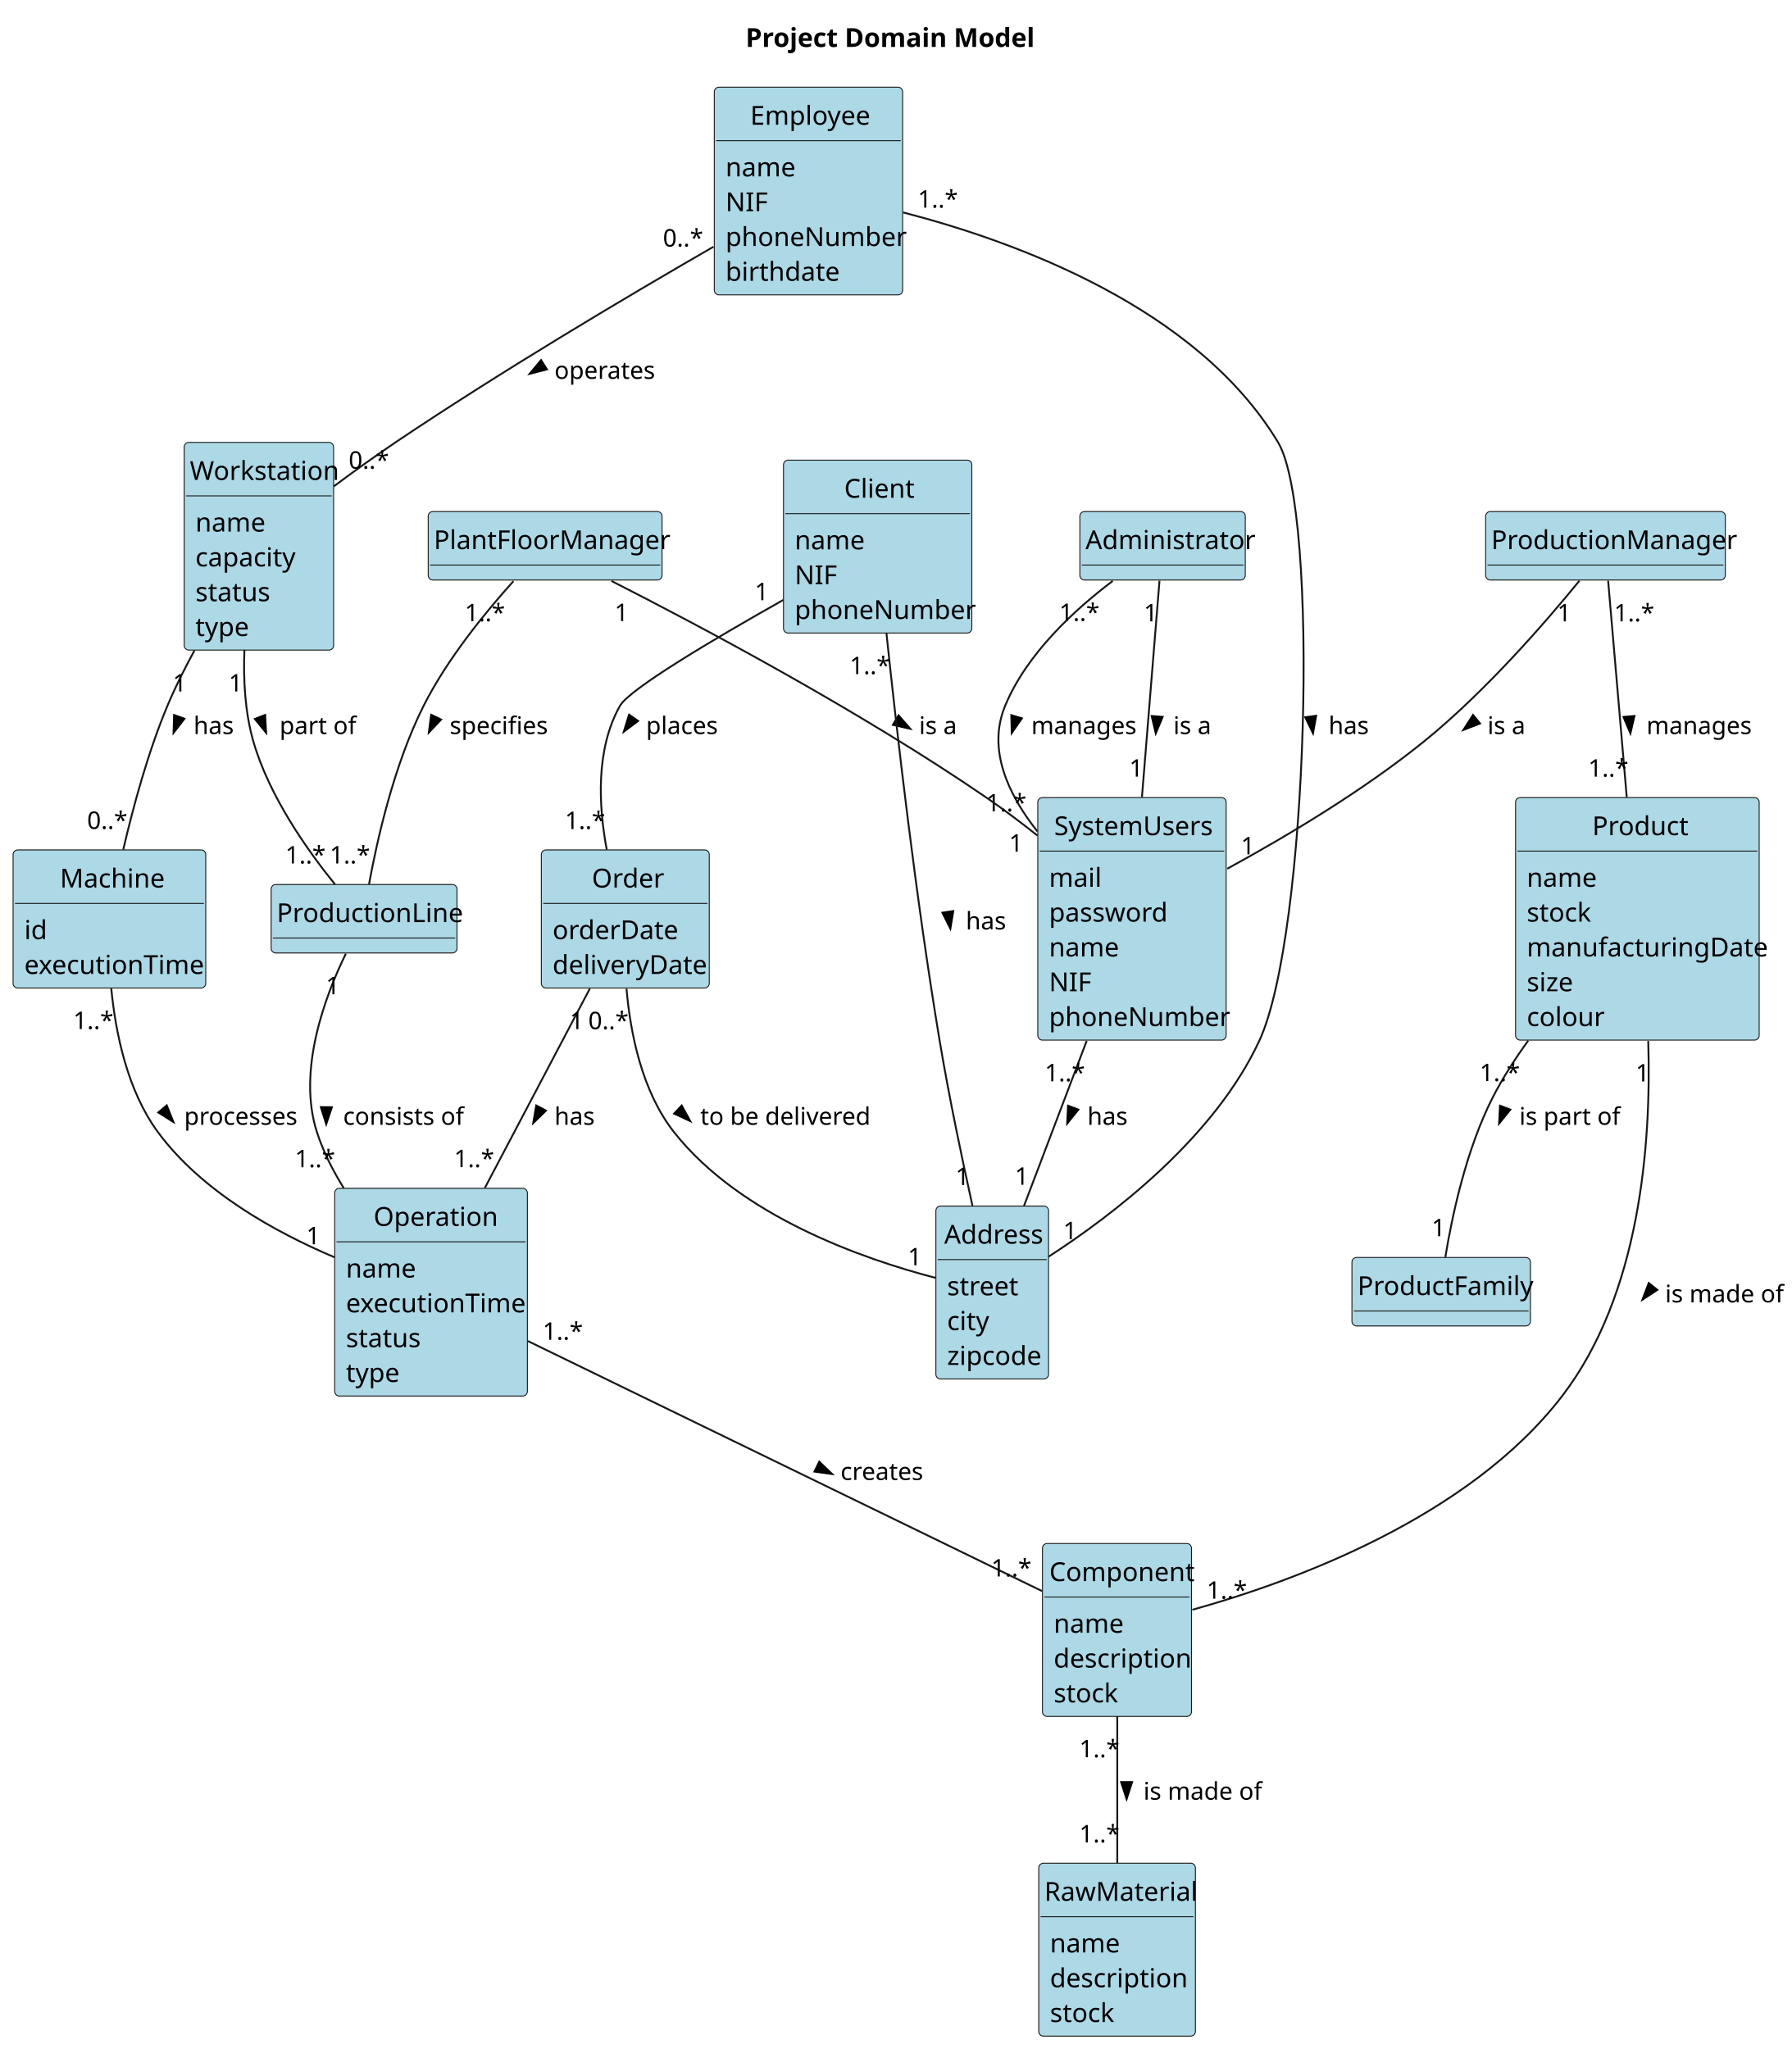
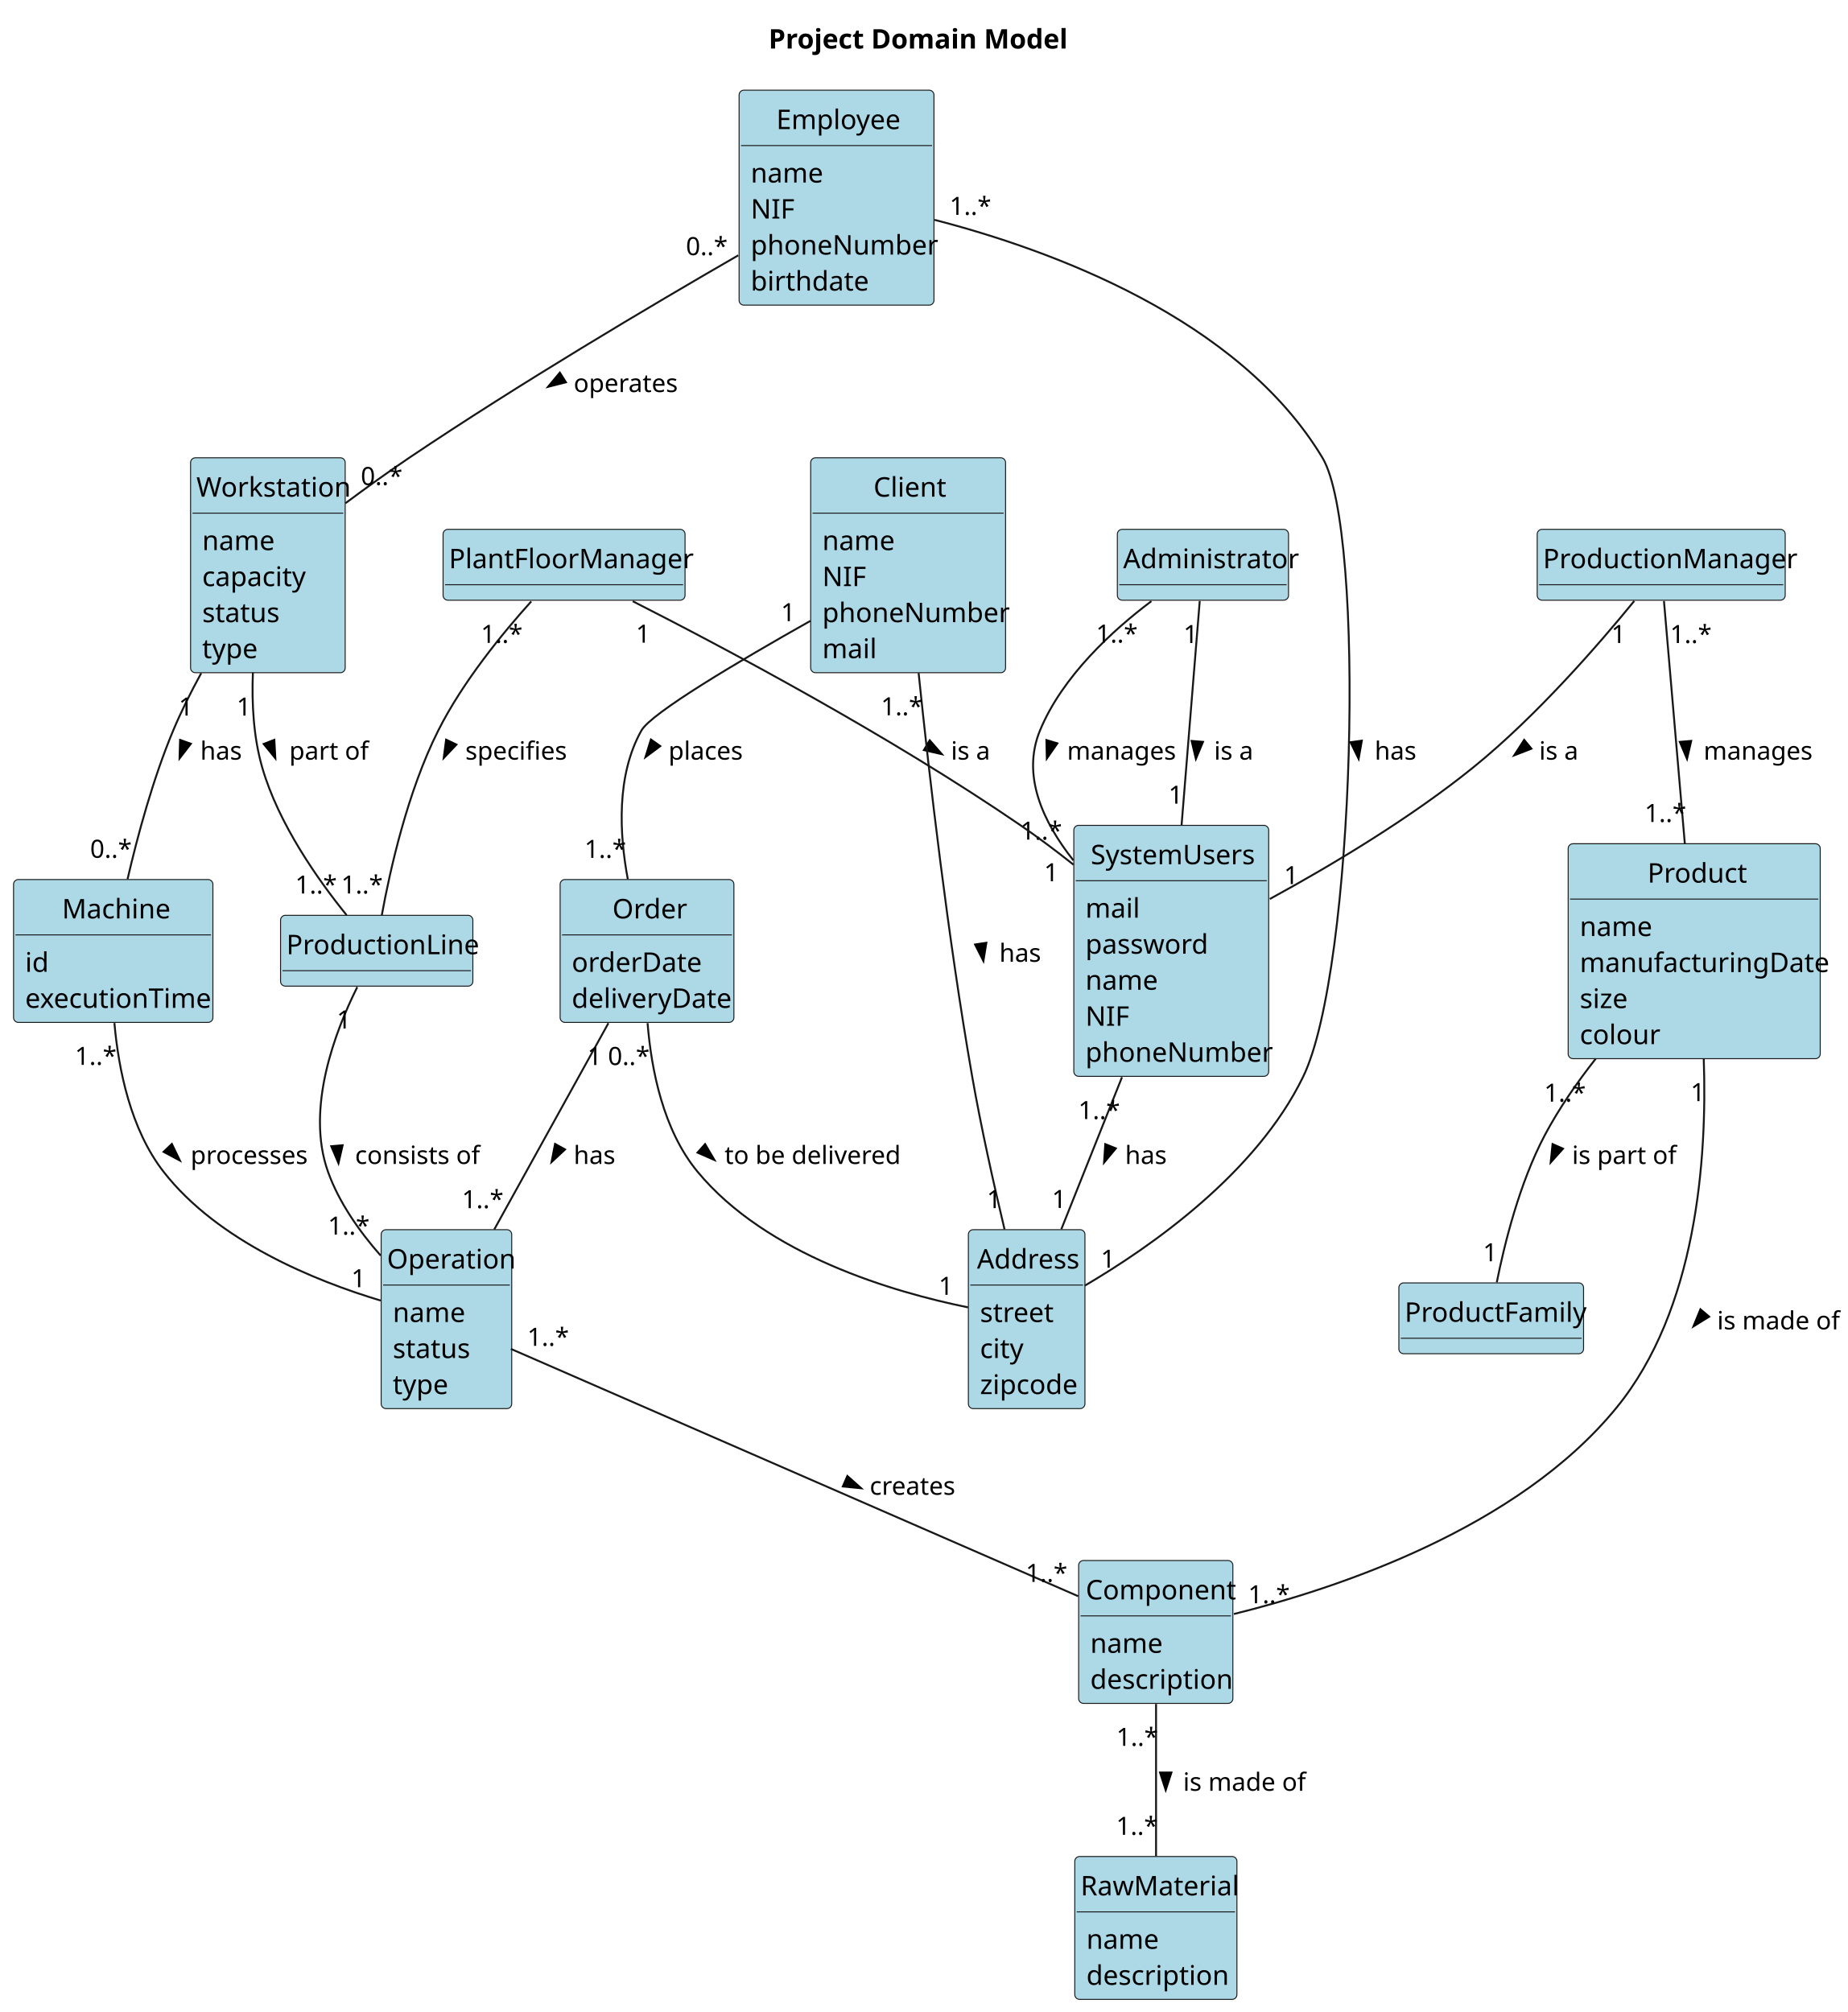
- <svg xmlns="http://www.w3.org/2000/svg" contentStyleType="text/css" height="1096px" preserveAspectRatio="none" style="width:958px;height:1096px;background:#FFFFFF;" version="1.1" viewBox="0 0 958 1096" width="958px" zoomAndPan="magnify">
+ <svg xmlns="http://www.w3.org/2000/svg" contentStyleType="text/css" height="1040px" preserveAspectRatio="none" style="width:955px;height:1040px;background:#FFFFFF;" version="1.1" viewBox="0 0 955 1040" width="955px" zoomAndPan="magnify">
  <defs />
  <g>
-     <text fill="#000000" font-family="sans-serif" font-size="14" font-weight="bold" lengthAdjust="spacing" textLength="147.02" x="398.726" y="25.107">Project Domain Model</text>
+     <text fill="#000000" font-family="sans-serif" font-size="14" font-weight="bold" lengthAdjust="spacing" textLength="147.02" x="397.226" y="25.107">Project Domain Model</text>
    <g id="elem_ProductionLine">
      <rect codeLine="11" fill="#ADD8E6" height="36.621" id="ProductionLine" rx="2.5" ry="2.5" style="stroke:#181818;stroke-width:0.5;" width="99.399" x="145" y="473.121" />
      <text fill="#000000" font-family="sans-serif" font-size="14" lengthAdjust="spacing" textLength="93.399" x="148" y="493.228">ProductionLine</text>
      <line style="stroke:#181818;stroke-width:0.5;" x1="146" x2="243.399" y1="501.742" y2="501.742" />
    </g>
    <g id="elem_Administrator">
      <rect codeLine="14" fill="#ADD8E6" height="36.621" id="Administrator" rx="2.5" ry="2.5" style="stroke:#181818;stroke-width:0.5;" width="88.469" x="577.5" y="273.621" />
      <text fill="#000000" font-family="sans-serif" font-size="14" lengthAdjust="spacing" textLength="82.469" x="580.5" y="293.728">Administrator</text>
      <line style="stroke:#181818;stroke-width:0.5;" x1="578.5" x2="664.969" y1="302.242" y2="302.242" />
    </g>
    <g id="elem_SystemUsers">
      <rect codeLine="17" fill="#ADD8E6" height="129.727" id="SystemUsers" rx="2.5" ry="2.5" style="stroke:#181818;stroke-width:0.5;" width="100.724" x="555" y="426.621" />
      <text fill="#000000" font-family="sans-serif" font-size="14" lengthAdjust="spacing" textLength="83.234" x="563.745" y="446.728">SystemUsers</text>
      <line style="stroke:#181818;stroke-width:0.5;" x1="556" x2="654.724" y1="455.242" y2="455.242" />
      <text fill="#000000" font-family="sans-serif" font-size="14" lengthAdjust="spacing" textLength="25.669" x="561" y="474.35">mail</text>
      <text fill="#000000" font-family="sans-serif" font-size="14" lengthAdjust="spacing" textLength="59.917" x="561" y="492.971">password</text>
      <text fill="#000000" font-family="sans-serif" font-size="14" lengthAdjust="spacing" textLength="35.02" x="561" y="511.592">name</text>
      <text fill="#000000" font-family="sans-serif" font-size="14" lengthAdjust="spacing" textLength="22.552" x="561" y="530.213">NIF</text>
      <text fill="#000000" font-family="sans-serif" font-size="14" lengthAdjust="spacing" textLength="88.724" x="561" y="548.834">phoneNumber</text>
    </g>
    <g id="elem_PlantFloorManager">
      <rect codeLine="24" fill="#ADD8E6" height="36.621" id="PlantFloorManager" rx="2.5" ry="2.5" style="stroke:#181818;stroke-width:0.5;" width="125.061" x="229" y="273.621" />
      <text fill="#000000" font-family="sans-serif" font-size="14" lengthAdjust="spacing" textLength="119.061" x="232" y="293.728">PlantFloorManager</text>
      <line style="stroke:#181818;stroke-width:0.5;" x1="230" x2="353.062" y1="302.242" y2="302.242" />
    </g>
    <g id="elem_ProductionManager">
      <rect codeLine="27" fill="#ADD8E6" height="36.621" id="ProductionManager" rx="2.5" ry="2.5" style="stroke:#181818;stroke-width:0.5;" width="128.185" x="794.5" y="273.621" />
      <text fill="#000000" font-family="sans-serif" font-size="14" lengthAdjust="spacing" textLength="122.186" x="797.5" y="293.728">ProductionManager</text>
      <line style="stroke:#181818;stroke-width:0.5;" x1="795.5" x2="921.686" y1="302.242" y2="302.242" />
    </g>
    <g id="elem_RawMaterial">
-       <rect codeLine="31" fill="#ADD8E6" height="92.484" id="RawMaterial" rx="2.5" ry="2.5" style="stroke:#181818;stroke-width:0.5;" width="83.8" x="555.5" y="996.621" />
-       <text fill="#000000" font-family="sans-serif" font-size="14" lengthAdjust="spacing" textLength="77.8" x="558.5" y="1016.729">RawMaterial</text>
-       <line style="stroke:#181818;stroke-width:0.5;" x1="556.5" x2="638.3" y1="1025.242" y2="1025.242" />
-       <text fill="#000000" font-family="sans-serif" font-size="14" lengthAdjust="spacing" textLength="35.02" x="561.5" y="1044.35">name</text>
-       <text fill="#000000" font-family="sans-serif" font-size="14" lengthAdjust="spacing" textLength="67.703" x="561.5" y="1062.971">description</text>
-       <text fill="#000000" font-family="sans-serif" font-size="14" lengthAdjust="spacing" textLength="32.676" x="561.5" y="1081.592">stock</text>
+       <rect codeLine="31" fill="#ADD8E6" height="73.863" id="RawMaterial" rx="2.5" ry="2.5" style="stroke:#181818;stroke-width:0.5;" width="83.8" x="555.5" y="959.621" />
+       <text fill="#000000" font-family="sans-serif" font-size="14" lengthAdjust="spacing" textLength="77.8" x="558.5" y="979.729">RawMaterial</text>
+       <line style="stroke:#181818;stroke-width:0.5;" x1="556.5" x2="638.3" y1="988.242" y2="988.242" />
+       <text fill="#000000" font-family="sans-serif" font-size="14" lengthAdjust="spacing" textLength="35.02" x="561.5" y="1007.35">name</text>
+       <text fill="#000000" font-family="sans-serif" font-size="14" lengthAdjust="spacing" textLength="67.703" x="561.5" y="1025.971">description</text>
    </g>
    <g id="elem_Product">
-       <rect codeLine="37" fill="#ADD8E6" height="129.727" id="Product" rx="2.5" ry="2.5" style="stroke:#181818;stroke-width:0.5;" width="130.289" x="810.5" y="426.621" />
-       <text fill="#000000" font-family="sans-serif" font-size="14" lengthAdjust="spacing" textLength="48.248" x="851.52" y="446.728">Product</text>
-       <line style="stroke:#181818;stroke-width:0.5;" x1="811.5" x2="939.789" y1="455.242" y2="455.242" />
-       <text fill="#000000" font-family="sans-serif" font-size="14" lengthAdjust="spacing" textLength="35.02" x="816.5" y="474.35">name</text>
-       <text fill="#000000" font-family="sans-serif" font-size="14" lengthAdjust="spacing" textLength="32.676" x="816.5" y="492.971">stock</text>
-       <text fill="#000000" font-family="sans-serif" font-size="14" lengthAdjust="spacing" textLength="118.289" x="816.5" y="511.592">manufacturingDate</text>
-       <text fill="#000000" font-family="sans-serif" font-size="14" lengthAdjust="spacing" textLength="24.896" x="816.5" y="530.213">size</text>
-       <text fill="#000000" font-family="sans-serif" font-size="14" lengthAdjust="spacing" textLength="38.131" x="816.5" y="548.834">colour</text>
+       <rect codeLine="36" fill="#ADD8E6" height="111.106" id="Product" rx="2.5" ry="2.5" style="stroke:#181818;stroke-width:0.5;" width="130.289" x="810.5" y="436.121" />
+       <text fill="#000000" font-family="sans-serif" font-size="14" lengthAdjust="spacing" textLength="48.248" x="851.52" y="456.228">Product</text>
+       <line style="stroke:#181818;stroke-width:0.5;" x1="811.5" x2="939.789" y1="464.742" y2="464.742" />
+       <text fill="#000000" font-family="sans-serif" font-size="14" lengthAdjust="spacing" textLength="35.02" x="816.5" y="483.85">name</text>
+       <text fill="#000000" font-family="sans-serif" font-size="14" lengthAdjust="spacing" textLength="118.289" x="816.5" y="502.471">manufacturingDate</text>
+       <text fill="#000000" font-family="sans-serif" font-size="14" lengthAdjust="spacing" textLength="24.896" x="816.5" y="521.092">size</text>
+       <text fill="#000000" font-family="sans-serif" font-size="14" lengthAdjust="spacing" textLength="38.131" x="816.5" y="539.713">colour</text>
    </g>
    <g id="elem_Component">
-       <rect codeLine="45" fill="#ADD8E6" height="92.484" id="Component" rx="2.5" ry="2.5" style="stroke:#181818;stroke-width:0.5;" width="79.703" x="557.5" y="825.621" />
-       <text fill="#000000" font-family="sans-serif" font-size="14" lengthAdjust="spacing" textLength="72.379" x="561.162" y="845.729">Component</text>
-       <line style="stroke:#181818;stroke-width:0.5;" x1="558.5" x2="636.203" y1="854.242" y2="854.242" />
-       <text fill="#000000" font-family="sans-serif" font-size="14" lengthAdjust="spacing" textLength="35.02" x="563.5" y="873.35">name</text>
-       <text fill="#000000" font-family="sans-serif" font-size="14" lengthAdjust="spacing" textLength="67.703" x="563.5" y="891.971">description</text>
-       <text fill="#000000" font-family="sans-serif" font-size="14" lengthAdjust="spacing" textLength="32.676" x="563.5" y="910.592">stock</text>
+       <rect codeLine="43" fill="#ADD8E6" height="73.863" id="Component" rx="2.5" ry="2.5" style="stroke:#181818;stroke-width:0.5;" width="79.703" x="557.5" y="806.621" />
+       <text fill="#000000" font-family="sans-serif" font-size="14" lengthAdjust="spacing" textLength="72.379" x="561.162" y="826.729">Component</text>
+       <line style="stroke:#181818;stroke-width:0.5;" x1="558.5" x2="636.203" y1="835.242" y2="835.242" />
+       <text fill="#000000" font-family="sans-serif" font-size="14" lengthAdjust="spacing" textLength="35.02" x="563.5" y="854.35">name</text>
+       <text fill="#000000" font-family="sans-serif" font-size="14" lengthAdjust="spacing" textLength="67.703" x="563.5" y="872.971">description</text>
    </g>
    <g id="elem_Machine">
-       <rect codeLine="51" fill="#ADD8E6" height="73.863" id="Machine" rx="2.5" ry="2.5" style="stroke:#181818;stroke-width:0.5;" width="103.041" x="7" y="454.621" />
+       <rect codeLine="48" fill="#ADD8E6" height="73.863" id="Machine" rx="2.5" ry="2.5" style="stroke:#181818;stroke-width:0.5;" width="103.041" x="7" y="454.621" />
      <text fill="#000000" font-family="sans-serif" font-size="14" lengthAdjust="spacing" textLength="52.917" x="32.062" y="474.728">Machine</text>
      <line style="stroke:#181818;stroke-width:0.5;" x1="8" x2="109.041" y1="483.242" y2="483.242" />
      <text fill="#000000" font-family="sans-serif" font-size="14" lengthAdjust="spacing" textLength="10.896" x="13" y="502.35">id</text>
      <text fill="#000000" font-family="sans-serif" font-size="14" lengthAdjust="spacing" textLength="91.041" x="13" y="520.971">executionTime</text>
    </g>
    <g id="elem_Employee">
-       <rect codeLine="56" fill="#ADD8E6" height="111.106" id="Employee" rx="2.5" ry="2.5" style="stroke:#181818;stroke-width:0.5;" width="100.724" x="382" y="46.621" />
+       <rect codeLine="53" fill="#ADD8E6" height="111.106" id="Employee" rx="2.5" ry="2.5" style="stroke:#181818;stroke-width:0.5;" width="100.724" x="382" y="46.621" />
      <text fill="#000000" font-family="sans-serif" font-size="14" lengthAdjust="spacing" textLength="62.255" x="401.234" y="66.728">Employee</text>
      <line style="stroke:#181818;stroke-width:0.5;" x1="383" x2="481.724" y1="75.242" y2="75.242" />
      <text fill="#000000" font-family="sans-serif" font-size="14" lengthAdjust="spacing" textLength="35.02" x="388" y="94.35">name</text>
      <text fill="#000000" font-family="sans-serif" font-size="14" lengthAdjust="spacing" textLength="22.552" x="388" y="112.971">NIF</text>
      <text fill="#000000" font-family="sans-serif" font-size="14" lengthAdjust="spacing" textLength="88.724" x="388" y="131.592">phoneNumber</text>
      <text fill="#000000" font-family="sans-serif" font-size="14" lengthAdjust="spacing" textLength="54.482" x="388" y="150.213">birthdate</text>
    </g>
    <g id="elem_Operation">
-       <rect codeLine="63" fill="#ADD8E6" height="111.106" id="Operation" rx="2.5" ry="2.5" style="stroke:#181818;stroke-width:0.5;" width="103.041" x="179" y="635.621" />
-       <text fill="#000000" font-family="sans-serif" font-size="14" lengthAdjust="spacing" textLength="61.482" x="199.779" y="655.729">Operation</text>
-       <line style="stroke:#181818;stroke-width:0.5;" x1="180" x2="281.041" y1="664.242" y2="664.242" />
-       <text fill="#000000" font-family="sans-serif" font-size="14" lengthAdjust="spacing" textLength="35.02" x="185" y="683.35">name</text>
-       <text fill="#000000" font-family="sans-serif" font-size="14" lengthAdjust="spacing" textLength="91.041" x="185" y="701.971">executionTime</text>
-       <text fill="#000000" font-family="sans-serif" font-size="14" lengthAdjust="spacing" textLength="37.352" x="185" y="720.592">status</text>
-       <text fill="#000000" font-family="sans-serif" font-size="14" lengthAdjust="spacing" textLength="26.462" x="185" y="739.213">type</text>
+       <rect codeLine="60" fill="#ADD8E6" height="92.484" id="Operation" rx="2.5" ry="2.5" style="stroke:#181818;stroke-width:0.5;" width="67.482" x="197" y="635.621" />
+       <text fill="#000000" font-family="sans-serif" font-size="14" lengthAdjust="spacing" textLength="61.482" x="200" y="655.729">Operation</text>
+       <line style="stroke:#181818;stroke-width:0.5;" x1="198" x2="263.482" y1="664.242" y2="664.242" />
+       <text fill="#000000" font-family="sans-serif" font-size="14" lengthAdjust="spacing" textLength="35.02" x="203" y="683.35">name</text>
+       <text fill="#000000" font-family="sans-serif" font-size="14" lengthAdjust="spacing" textLength="37.352" x="203" y="701.971">status</text>
+       <text fill="#000000" font-family="sans-serif" font-size="14" lengthAdjust="spacing" textLength="26.462" x="203" y="720.592">type</text>
    </g>
    <g id="elem_Workstation">
-       <rect codeLine="70" fill="#ADD8E6" height="111.106" id="Workstation" rx="2.5" ry="2.5" style="stroke:#181818;stroke-width:0.5;" width="79.91" x="98.5" y="236.621" />
+       <rect codeLine="66" fill="#ADD8E6" height="111.106" id="Workstation" rx="2.5" ry="2.5" style="stroke:#181818;stroke-width:0.5;" width="79.91" x="98.5" y="236.621" />
      <text fill="#000000" font-family="sans-serif" font-size="14" lengthAdjust="spacing" textLength="73.91" x="101.5" y="256.728">Workstation</text>
      <line style="stroke:#181818;stroke-width:0.5;" x1="99.5" x2="177.41" y1="265.242" y2="265.242" />
      <text fill="#000000" font-family="sans-serif" font-size="14" lengthAdjust="spacing" textLength="35.02" x="104.5" y="284.35">name</text>
      <text fill="#000000" font-family="sans-serif" font-size="14" lengthAdjust="spacing" textLength="51.358" x="104.5" y="302.971">capacity</text>
      <text fill="#000000" font-family="sans-serif" font-size="14" lengthAdjust="spacing" textLength="37.352" x="104.5" y="321.592">status</text>
      <text fill="#000000" font-family="sans-serif" font-size="14" lengthAdjust="spacing" textLength="26.462" x="104.5" y="340.213">type</text>
    </g>
    <g id="elem_Order">
-       <rect codeLine="82" fill="#ADD8E6" height="73.863" id="Order" rx="2.5" ry="2.5" style="stroke:#181818;stroke-width:0.5;" width="89.814" x="289.5" y="454.621" />
+       <rect codeLine="78" fill="#ADD8E6" height="73.863" id="Order" rx="2.5" ry="2.5" style="stroke:#181818;stroke-width:0.5;" width="89.814" x="289.5" y="454.621" />
      <text fill="#000000" font-family="sans-serif" font-size="14" lengthAdjust="spacing" textLength="35.786" x="316.514" y="474.728">Order</text>
      <line style="stroke:#181818;stroke-width:0.5;" x1="290.5" x2="378.313" y1="483.242" y2="483.242" />
      <text fill="#000000" font-family="sans-serif" font-size="14" lengthAdjust="spacing" textLength="62.255" x="295.5" y="502.35">orderDate</text>
      <text fill="#000000" font-family="sans-serif" font-size="14" lengthAdjust="spacing" textLength="77.814" x="295.5" y="520.971">deliveryDate</text>
    </g>
    <g id="elem_Client">
-       <rect codeLine="88" fill="#ADD8E6" height="92.484" id="Client" rx="2.5" ry="2.5" style="stroke:#181818;stroke-width:0.5;" width="100.724" x="419" y="246.121" />
-       <text fill="#000000" font-family="sans-serif" font-size="14" lengthAdjust="spacing" textLength="35.793" x="451.465" y="266.228">Client</text>
-       <line style="stroke:#181818;stroke-width:0.5;" x1="420" x2="518.724" y1="274.742" y2="274.742" />
-       <text fill="#000000" font-family="sans-serif" font-size="14" lengthAdjust="spacing" textLength="35.02" x="425" y="293.85">name</text>
-       <text fill="#000000" font-family="sans-serif" font-size="14" lengthAdjust="spacing" textLength="22.552" x="425" y="312.471">NIF</text>
-       <text fill="#000000" font-family="sans-serif" font-size="14" lengthAdjust="spacing" textLength="88.724" x="425" y="331.092">phoneNumber</text>
+       <rect codeLine="84" fill="#ADD8E6" height="111.106" id="Client" rx="2.5" ry="2.5" style="stroke:#181818;stroke-width:0.5;" width="100.724" x="419" y="236.621" />
+       <text fill="#000000" font-family="sans-serif" font-size="14" lengthAdjust="spacing" textLength="35.793" x="451.465" y="256.728">Client</text>
+       <line style="stroke:#181818;stroke-width:0.5;" x1="420" x2="518.724" y1="265.242" y2="265.242" />
+       <text fill="#000000" font-family="sans-serif" font-size="14" lengthAdjust="spacing" textLength="35.02" x="425" y="284.35">name</text>
+       <text fill="#000000" font-family="sans-serif" font-size="14" lengthAdjust="spacing" textLength="22.552" x="425" y="302.971">NIF</text>
+       <text fill="#000000" font-family="sans-serif" font-size="14" lengthAdjust="spacing" textLength="88.724" x="425" y="321.592">phoneNumber</text>
+       <text fill="#000000" font-family="sans-serif" font-size="14" lengthAdjust="spacing" textLength="25.669" x="425" y="340.213">mail</text>
    </g>
    <g id="elem_Address">
-       <rect codeLine="94" fill="#ADD8E6" height="92.484" id="Address" rx="2.5" ry="2.5" style="stroke:#181818;stroke-width:0.5;" width="60.255" x="500.5" y="645.121" />
-       <text fill="#000000" font-family="sans-serif" font-size="14" lengthAdjust="spacing" textLength="51.358" x="504.948" y="665.229">Address</text>
-       <line style="stroke:#181818;stroke-width:0.5;" x1="501.5" x2="559.755" y1="673.742" y2="673.742" />
-       <text fill="#000000" font-family="sans-serif" font-size="14" lengthAdjust="spacing" textLength="35.014" x="506.5" y="692.85">street</text>
-       <text fill="#000000" font-family="sans-serif" font-size="14" lengthAdjust="spacing" textLength="21" x="506.5" y="711.471">city</text>
-       <text fill="#000000" font-family="sans-serif" font-size="14" lengthAdjust="spacing" textLength="48.255" x="506.5" y="730.092">zipcode</text>
+       <rect codeLine="91" fill="#ADD8E6" height="92.484" id="Address" rx="2.5" ry="2.5" style="stroke:#181818;stroke-width:0.5;" width="60.255" x="500.5" y="635.621" />
+       <text fill="#000000" font-family="sans-serif" font-size="14" lengthAdjust="spacing" textLength="51.358" x="504.948" y="655.729">Address</text>
+       <line style="stroke:#181818;stroke-width:0.5;" x1="501.5" x2="559.755" y1="664.242" y2="664.242" />
+       <text fill="#000000" font-family="sans-serif" font-size="14" lengthAdjust="spacing" textLength="35.014" x="506.5" y="683.35">street</text>
+       <text fill="#000000" font-family="sans-serif" font-size="14" lengthAdjust="spacing" textLength="21" x="506.5" y="701.971">city</text>
+       <text fill="#000000" font-family="sans-serif" font-size="14" lengthAdjust="spacing" textLength="48.255" x="506.5" y="720.592">zipcode</text>
    </g>
    <g id="elem_ProductFamily">
-       <rect codeLine="100" fill="#ADD8E6" height="36.621" id="ProductFamily" rx="2.5" ry="2.5" style="stroke:#181818;stroke-width:0.5;" width="95.469" x="723" y="672.621" />
-       <text fill="#000000" font-family="sans-serif" font-size="14" lengthAdjust="spacing" textLength="89.469" x="726" y="692.729">ProductFamily</text>
-       <line style="stroke:#181818;stroke-width:0.5;" x1="724" x2="817.469" y1="701.242" y2="701.242" />
+       <rect codeLine="97" fill="#ADD8E6" height="36.621" id="ProductFamily" rx="2.5" ry="2.5" style="stroke:#181818;stroke-width:0.5;" width="95.469" x="723" y="663.121" />
+       <text fill="#000000" font-family="sans-serif" font-size="14" lengthAdjust="spacing" textLength="89.469" x="726" y="683.229">ProductFamily</text>
+       <line style="stroke:#181818;stroke-width:0.5;" x1="724" x2="817.469" y1="691.742" y2="691.742" />
    </g>
    <g id="link_Administrator_SystemUsers">
-       <path codeLine="104" d="M620.08,310.651 C617.99,336.421 613.99,385.881 610.7,426.431 " fill="none" id="Administrator-SystemUsers" style="stroke:#181818;stroke-width:1.0;" />
+       <path codeLine="101" d="M620.08,310.651 C617.99,336.421 613.99,385.881 610.7,426.431 " fill="none" id="Administrator-SystemUsers" style="stroke:#181818;stroke-width:1.0;" />
      <polygon fill="#000000" points="618.096,392.25,621.756,383.472,615.897,382.997,618.096,392.25" style="stroke:#000000;stroke-width:1.0;" />
      <text fill="#000000" font-family="sans-serif" font-size="13" lengthAdjust="spacing" textLength="20.23" x="627.5" y="392.649">is a</text>
      <text fill="#000000" font-family="sans-serif" font-size="13" lengthAdjust="spacing" textLength="7.23" x="611.663" y="332.376">1</text>
      <text fill="#000000" font-family="sans-serif" font-size="13" lengthAdjust="spacing" textLength="7.23" x="603.914" y="415.43">1</text>
    </g>
    <g id="link_Administrator_SystemUsers">
-       <path codeLine="107" d="M595.09,310.741 C575.07,325.821 549.09,349.511 537.5,377.621 C527.94,400.801 539,424.821 554.79,444.731 " fill="none" id="Administrator-SystemUsers-1" style="stroke:#181818;stroke-width:1.0;" />
+       <path codeLine="104" d="M595.09,310.741 C575.07,325.821 549.09,349.511 537.5,377.621 C527.94,400.801 539,424.821 554.79,444.731 " fill="none" id="Administrator-SystemUsers-1" style="stroke:#181818;stroke-width:1.0;" />
      <polygon fill="#000000" points="541.06,392.055,546.48,384.239,540.851,382.546,541.06,392.055" style="stroke:#000000;stroke-width:1.0;" />
      <text fill="#000000" font-family="sans-serif" font-size="13" lengthAdjust="spacing" textLength="53.479" x="551.5" y="392.649">manages</text>
      <text fill="#000000" font-family="sans-serif" font-size="13" lengthAdjust="spacing" textLength="19.513" x="566.445" y="332.148">1..*</text>
      <text fill="#000000" font-family="sans-serif" font-size="13" lengthAdjust="spacing" textLength="19.513" x="527.378" y="434.01">1..*</text>
    </g>
    <g id="link_ProductionManager_SystemUsers">
-       <path codeLine="105" d="M844.66,310.631 C826.9,332.421 794.43,369.981 761.5,396.621 C728.8,423.071 687.97,447.401 656.29,464.691 " fill="none" id="ProductionManager-SystemUsers" style="stroke:#181818;stroke-width:1.0;" />
+       <path codeLine="102" d="M844.66,310.631 C826.9,332.421 794.43,369.981 761.5,396.621 C728.8,423.071 687.97,447.401 656.29,464.691 " fill="none" id="ProductionManager-SystemUsers" style="stroke:#181818;stroke-width:1.0;" />
      <polygon fill="#000000" points="782.63,390.432,791.492,386.981,787.771,382.431,782.63,390.432" style="stroke:#000000;stroke-width:1.0;" />
      <text fill="#000000" font-family="sans-serif" font-size="13" lengthAdjust="spacing" textLength="20.23" x="795.5" y="392.649">is a</text>
      <text fill="#000000" font-family="sans-serif" font-size="13" lengthAdjust="spacing" textLength="7.23" x="832.789" y="332.35">1</text>
      <text fill="#000000" font-family="sans-serif" font-size="13" lengthAdjust="spacing" textLength="7.23" x="663.619" y="456.996">1</text>
    </g>
    <g id="link_PlantFloorManager_SystemUsers">
-       <path codeLine="106" d="M327.02,310.771 C374.22,334.761 459.55,380.041 527.5,426.621 C536.6,432.861 545.95,439.901 554.87,446.981 " fill="none" id="PlantFloorManager-SystemUsers" style="stroke:#181818;stroke-width:1.0;" />
+       <path codeLine="103" d="M327.02,310.771 C374.22,334.761 459.55,380.041 527.5,426.621 C536.6,432.861 545.95,439.901 554.87,446.981 " fill="none" id="PlantFloorManager-SystemUsers" style="stroke:#181818;stroke-width:1.0;" />
      <polygon fill="#000000" points="486.792,389.832,480.536,382.668,477.52,387.714,486.792,389.832" style="stroke:#000000;stroke-width:1.0;" />
      <text fill="#000000" font-family="sans-serif" font-size="13" lengthAdjust="spacing" textLength="20.23" x="491.5" y="392.649">is a</text>
      <text fill="#000000" font-family="sans-serif" font-size="13" lengthAdjust="spacing" textLength="7.23" x="328.648" y="332.186">1</text>
      <text fill="#000000" font-family="sans-serif" font-size="13" lengthAdjust="spacing" textLength="7.23" x="539.62" y="455.519">1</text>
    </g>
    <g id="link_PlantFloorManager_ProductionLine">
-       <path codeLine="108" d="M274.58,310.861 C259.95,327.081 239.22,352.321 226.5,377.621 C210.56,409.321 201.51,450.131 197.34,473.021 " fill="none" id="PlantFloorManager-ProductionLine" style="stroke:#181818;stroke-width:1.0;" />
+       <path codeLine="105" d="M274.58,310.861 C259.95,327.081 239.22,352.321 226.5,377.621 C210.56,409.321 201.51,450.131 197.34,473.021 " fill="none" id="PlantFloorManager-ProductionLine" style="stroke:#181818;stroke-width:1.0;" />
      <polygon fill="#000000" points="229.35,391.781,235.893,384.878,230.586,382.351,229.35,391.781" style="stroke:#000000;stroke-width:1.0;" />
      <text fill="#000000" font-family="sans-serif" font-size="13" lengthAdjust="spacing" textLength="50.578" x="240.5" y="392.649">specifies</text>
      <text fill="#000000" font-family="sans-serif" font-size="13" lengthAdjust="spacing" textLength="19.513" x="248.54" y="332.3">1..*</text>
      <text fill="#000000" font-family="sans-serif" font-size="13" lengthAdjust="spacing" textLength="19.513" x="176.318" y="461.853">1..*</text>
    </g>
    <g id="link_Workstation_Machine">
-       <path codeLine="109" d="M103.98,347.981 C98.69,357.641 93.63,367.771 89.5,377.621 C79.09,402.481 71.15,431.881 65.91,454.461 " fill="none" id="Workstation-Machine" style="stroke:#181818;stroke-width:1.0;" />
+       <path codeLine="106" d="M103.98,347.981 C98.69,357.641 93.63,367.771 89.5,377.621 C79.09,402.481 71.15,431.881 65.91,454.461 " fill="none" id="Workstation-Machine" style="stroke:#181818;stroke-width:1.0;" />
      <polygon fill="#000000" points="92.817,391.975,98.629,384.447,93.094,382.468,92.817,391.975" style="stroke:#000000;stroke-width:1.0;" />
      <text fill="#000000" font-family="sans-serif" font-size="13" lengthAdjust="spacing" textLength="20.96" x="103.5" y="392.649">has</text>
      <text fill="#000000" font-family="sans-serif" font-size="13" lengthAdjust="spacing" textLength="7.23" x="92.366" y="369.865">1</text>
      <text fill="#000000" font-family="sans-serif" font-size="13" lengthAdjust="spacing" textLength="19.513" x="46.58" y="443.394">0..*</text>
    </g>
    <g id="link_ProductionManager_Product">
-       <path codeLine="110" d="M860.01,310.651 C862.23,336.421 866.48,385.881 869.97,426.431 " fill="none" id="ProductionManager-Product" style="stroke:#181818;stroke-width:1.0;" />
-       <polygon fill="#000000" points="871.928,392.248,874.081,382.985,868.225,383.488,871.928,392.248" style="stroke:#000000;stroke-width:1.0;" />
+       <path codeLine="107" d="M860.01,310.651 C862.41,338.501 867.18,394.001 870.8,436.051 " fill="none" id="ProductionManager-Product" style="stroke:#181818;stroke-width:1.0;" />
+       <polygon fill="#000000" points="871.929,392.248,874.081,382.985,868.225,383.488,871.929,392.248" style="stroke:#000000;stroke-width:1.0;" />
      <text fill="#000000" font-family="sans-serif" font-size="13" lengthAdjust="spacing" textLength="53.479" x="880.5" y="392.649">manages</text>
      <text fill="#000000" font-family="sans-serif" font-size="13" lengthAdjust="spacing" textLength="19.513" x="863.153" y="332.376">1..*</text>
-       <text fill="#000000" font-family="sans-serif" font-size="13" lengthAdjust="spacing" textLength="19.513" x="849.338" y="415.43">1..*</text>
+       <text fill="#000000" font-family="sans-serif" font-size="13" lengthAdjust="spacing" textLength="19.513" x="849.995" y="424.882">1..*</text>
    </g>
    <g id="link_Component_RawMaterial">
-       <path codeLine="111" d="M597.5,917.911 C597.5,942.251 597.5,972.181 597.5,996.501 " fill="none" id="Component-RawMaterial" style="stroke:#181818;stroke-width:1.0;" />
-       <polygon fill="#000000" points="602.5,962.267,605.439,953.221,599.561,953.221,602.5,962.267" style="stroke:#000000;stroke-width:1.0;" />
-       <text fill="#000000" font-family="sans-serif" font-size="13" lengthAdjust="spacing" textLength="59.973" x="611.5" y="962.649">is made of</text>
-       <text fill="#000000" font-family="sans-serif" font-size="13" lengthAdjust="spacing" textLength="19.513" x="577.164" y="939.972">1..*</text>
-       <text fill="#000000" font-family="sans-serif" font-size="13" lengthAdjust="spacing" textLength="19.513" x="577.157" y="985.493">1..*</text>
+       <path codeLine="108" d="M597.5,880.791 C597.5,904.611 597.5,935.671 597.5,959.491 " fill="none" id="Component-RawMaterial" style="stroke:#181818;stroke-width:1.0;" />
+       <polygon fill="#000000" points="602.5,925.267,605.439,916.221,599.561,916.221,602.5,925.267" style="stroke:#000000;stroke-width:1.0;" />
+       <text fill="#000000" font-family="sans-serif" font-size="13" lengthAdjust="spacing" textLength="59.973" x="611.5" y="925.649">is made of</text>
+       <text fill="#000000" font-family="sans-serif" font-size="13" lengthAdjust="spacing" textLength="19.513" x="576.994" y="902.419">1..*</text>
+       <text fill="#000000" font-family="sans-serif" font-size="13" lengthAdjust="spacing" textLength="19.513" x="576.871" y="948.43">1..*</text>
    </g>
    <g id="link_Product_Component">
-       <path codeLine="112" d="M881.46,556.821 C883.18,612.521 876.95,692.481 835.5,746.621 C785.51,811.911 691.32,846.121 637.64,861.061 " fill="none" id="Product-Component" style="stroke:#181818;stroke-width:1.0;" />
-       <polygon fill="#000000" points="878.373,695.168,886.323,689.948,881.736,686.272,878.373,695.168" style="stroke:#000000;stroke-width:1.0;" />
-       <text fill="#000000" font-family="sans-serif" font-size="13" lengthAdjust="spacing" textLength="59.973" x="890.5" y="696.649">is made of</text>
-       <text fill="#000000" font-family="sans-serif" font-size="13" lengthAdjust="spacing" textLength="7.23" x="874.711" y="578.479">1</text>
-       <text fill="#000000" font-family="sans-serif" font-size="13" lengthAdjust="spacing" textLength="19.513" x="645.303" y="855.156">1..*</text>
+       <path codeLine="109" d="M880.58,547.301 C882.4,599.331 876.86,676.971 835.5,727.621 C784.42,790.181 691.08,821.081 637.73,834.281 " fill="none" id="Product-Component" style="stroke:#181818;stroke-width:1.0;" />
+       <polygon fill="#000000" points="875.27,685.583,883.356,680.577,878.87,676.78,875.27,685.583" style="stroke:#000000;stroke-width:1.0;" />
+       <text fill="#000000" font-family="sans-serif" font-size="13" lengthAdjust="spacing" textLength="59.973" x="887.5" y="687.149">is made of</text>
+       <text fill="#000000" font-family="sans-serif" font-size="13" lengthAdjust="spacing" textLength="7.23" x="873.769" y="569.163">1</text>
+       <text fill="#000000" font-family="sans-serif" font-size="13" lengthAdjust="spacing" textLength="19.513" x="645.093" y="828.721">1..*</text>
    </g>
    <g id="link_Operation_Component">
-       <path codeLine="115" d="M282.3,717.321 C356.2,753.261 490.32,818.491 557.25,851.051 " fill="none" id="Operation-Component" style="stroke:#181818;stroke-width:1.0;" />
-       <polygon fill="#000000" points="444.996,788.453,438.148,781.854,435.577,787.14,444.996,788.453" style="stroke:#000000;stroke-width:1.0;" />
-       <text fill="#000000" font-family="sans-serif" font-size="13" lengthAdjust="spacing" textLength="42.631" x="449.5" y="791.649">creates</text>
-       <text fill="#000000" font-family="sans-serif" font-size="13" lengthAdjust="spacing" textLength="19.513" x="290.184" y="716.629">1..*</text>
-       <text fill="#000000" font-family="sans-serif" font-size="13" lengthAdjust="spacing" textLength="19.513" x="530.077" y="843.249">1..*</text>
+       <path codeLine="112" d="M264.04,697.241 C331.72,726.751 484.39,793.311 557.28,825.091 " fill="none" id="Operation-Component" style="stroke:#181818;stroke-width:1.0;" />
+       <polygon fill="#000000" points="445.083,769.265,437.967,762.956,435.618,768.344,445.083,769.265" style="stroke:#000000;stroke-width:1.0;" />
+       <text fill="#000000" font-family="sans-serif" font-size="13" lengthAdjust="spacing" textLength="42.631" x="449.5" y="772.649">creates</text>
+       <text fill="#000000" font-family="sans-serif" font-size="13" lengthAdjust="spacing" textLength="19.513" x="272.517" y="695.652">1..*</text>
+       <text fill="#000000" font-family="sans-serif" font-size="13" lengthAdjust="spacing" textLength="19.513" x="530.112" y="817.678">1..*</text>
    </g>
    <g id="link_Order_Operation">
-       <path codeLine="116" d="M315.42,528.841 C299.71,558.691 277.18,601.481 259.27,635.481 " fill="none" id="Order-Operation" style="stroke:#181818;stroke-width:1.0;" />
-       <polygon fill="#000000" points="285.171,600.691,291.985,594.057,286.784,591.318,285.171,600.691" style="stroke:#000000;stroke-width:1.0;" />
+       <path codeLine="113" d="M314.45,528.871 C297.63,559.281 273.52,602.851 255.45,635.511 " fill="none" id="Order-Operation" style="stroke:#181818;stroke-width:1.0;" />
+       <polygon fill="#000000" points="285.079,600.642,292.03,594.15,286.887,591.304,285.079,600.642" style="stroke:#000000;stroke-width:1.0;" />
      <text fill="#000000" font-family="sans-serif" font-size="13" lengthAdjust="spacing" textLength="20.96" x="296.5" y="601.649">has</text>
-       <text fill="#000000" font-family="sans-serif" font-size="13" lengthAdjust="spacing" textLength="7.23" x="304.715" y="550.477">1</text>
-       <text fill="#000000" font-family="sans-serif" font-size="13" lengthAdjust="spacing" textLength="19.513" x="242.769" y="624.303">1..*</text>
+       <text fill="#000000" font-family="sans-serif" font-size="13" lengthAdjust="spacing" textLength="7.23" x="303.584" y="550.512">1</text>
+       <text fill="#000000" font-family="sans-serif" font-size="13" lengthAdjust="spacing" textLength="19.513" x="238.721" y="624.504">1..*</text>
    </g>
    <g id="link_Client_Order">
-       <path codeLine="118" d="M418.87,320.921 C381.6,341.911 336.56,368.581 331.5,377.621 C318.5,400.821 320.1,431.121 324.49,454.501 " fill="none" id="Client-Order" style="stroke:#181818;stroke-width:1.0;" />
+       <path codeLine="115" d="M418.87,320.921 C381.6,341.911 336.56,368.581 331.5,377.621 C318.5,400.821 320.1,431.121 324.49,454.501 " fill="none" id="Client-Order" style="stroke:#181818;stroke-width:1.0;" />
      <polygon fill="#000000" points="333.615,391.35,341.234,385.659,336.434,382.267,333.615,391.35" style="stroke:#000000;stroke-width:1.0;" />
      <text fill="#000000" font-family="sans-serif" font-size="13" lengthAdjust="spacing" textLength="37.578" x="345.5" y="392.649">places</text>
-       <text fill="#000000" font-family="sans-serif" font-size="13" lengthAdjust="spacing" textLength="7.23" x="403.62" y="321.043">1</text>
+       <text fill="#000000" font-family="sans-serif" font-size="13" lengthAdjust="spacing" textLength="7.23" x="403.62" y="321.072">1</text>
      <text fill="#000000" font-family="sans-serif" font-size="13" lengthAdjust="spacing" textLength="19.513" x="302.077" y="443.441">1..*</text>
    </g>
    <g id="link_Machine_Operation">
-       <path codeLine="119" d="M59.51,528.791 C61.82,552.631 68.12,583.441 84.5,605.621 C107.9,637.311 147.01,659.021 178.87,672.501 " fill="none" id="Machine-Operation" style="stroke:#181818;stroke-width:1.0;" />
-       <polygon fill="#000000" points="92.695,600.113,89.176,591.277,84.655,595.033,92.695,600.113" style="stroke:#000000;stroke-width:1.0;" />
+       <path codeLine="116" d="M59.13,528.801 C61.26,552.801 67.5,583.771 84.5,605.621 C112.67,641.831 163.16,662.161 196.74,672.261 " fill="none" id="Machine-Operation" style="stroke:#181818;stroke-width:1.0;" />
+       <polygon fill="#000000" points="92.961,599.875,88.821,591.313,84.579,595.382,92.961,599.875" style="stroke:#000000;stroke-width:1.0;" />
      <text fill="#000000" font-family="sans-serif" font-size="13" lengthAdjust="spacing" textLength="59.249" x="98.5" y="601.649">processes</text>
-       <text fill="#000000" font-family="sans-serif" font-size="13" lengthAdjust="spacing" textLength="19.513" x="39.143" y="550.419">1..*</text>
-       <text fill="#000000" font-family="sans-serif" font-size="13" lengthAdjust="spacing" textLength="7.23" x="163.787" y="665.56">1</text>
+       <text fill="#000000" font-family="sans-serif" font-size="13" lengthAdjust="spacing" textLength="19.513" x="38.7" y="550.431">1..*</text>
+       <text fill="#000000" font-family="sans-serif" font-size="13" lengthAdjust="spacing" textLength="7.23" x="181.562" y="665.361">1</text>
    </g>
    <g id="link_Employee_Workstation">
-       <path codeLine="120" d="M381.59,131.971 C336.22,158.121 268.4,198.331 211.5,236.621 C200.61,243.951 189.11,252.251 178.53,260.131 " fill="none" id="Employee-Workstation" style="stroke:#181818;stroke-width:1.0;" />
+       <path codeLine="117" d="M381.59,131.971 C336.22,158.121 268.4,198.331 211.5,236.621 C200.61,243.951 189.11,252.251 178.53,260.131 " fill="none" id="Employee-Workstation" style="stroke:#181818;stroke-width:1.0;" />
      <polygon fill="#000000" points="283.272,199.935,292.489,197.593,289.352,192.622,283.272,199.935" style="stroke:#000000;stroke-width:1.0;" />
      <text fill="#000000" font-family="sans-serif" font-size="13" lengthAdjust="spacing" textLength="50.591" x="296.5" y="202.649">operates</text>
      <text fill="#000000" font-family="sans-serif" font-size="13" lengthAdjust="spacing" textLength="19.513" x="354.525" y="131.881">0..*</text>
      <text fill="#000000" font-family="sans-serif" font-size="13" lengthAdjust="spacing" textLength="19.513" x="186.472" y="250.721">0..*</text>
    </g>
    <g id="link_Workstation_ProductionLine">
-       <path codeLine="121" d="M130.71,347.631 C130.07,363.661 131.02,381.071 135.5,396.621 C143.97,426.061 164.68,455.191 179.16,473.041 " fill="none" id="Workstation-ProductionLine" style="stroke:#181818;stroke-width:1.0;" />
+       <path codeLine="118" d="M130.71,347.631 C130.07,363.661 131.02,381.071 135.5,396.621 C143.97,426.061 164.68,455.191 179.16,473.041 " fill="none" id="Workstation-ProductionLine" style="stroke:#181818;stroke-width:1.0;" />
      <polygon fill="#000000" points="142.302,391.931,141.784,382.434,136.301,384.552,142.302,391.931" style="stroke:#000000;stroke-width:1.0;" />
      <text fill="#000000" font-family="sans-serif" font-size="13" lengthAdjust="spacing" textLength="36.855" x="149.5" y="392.649">part of</text>
      <text fill="#000000" font-family="sans-serif" font-size="13" lengthAdjust="spacing" textLength="7.23" x="122.284" y="369.873">1</text>
      <text fill="#000000" font-family="sans-serif" font-size="13" lengthAdjust="spacing" textLength="19.513" x="152.57" y="461.879">1..*</text>
    </g>
    <g id="link_Client_Address">
-       <path codeLine="124" d="M474.04,338.511 C479.57,391.151 489.77,480.451 502.5,556.621 C507.44,586.171 514.33,619.111 520.05,644.881 " fill="none" id="Client-Address" style="stroke:#181818;stroke-width:1.0;" />
-       <polygon fill="#000000" points="508.243,496.711,509.806,487.33,503.993,488.203,508.243,496.711" style="stroke:#000000;stroke-width:1.0;" />
+       <path codeLine="121" d="M474.78,347.851 C480.31,401.311 489.94,484.871 502.5,556.621 C507.11,582.921 513.61,612.061 519.2,635.481 " fill="none" id="Client-Address" style="stroke:#181818;stroke-width:1.0;" />
+       <polygon fill="#000000" points="508.263,496.708,509.787,487.32,503.978,488.217,508.263,496.708" style="stroke:#000000;stroke-width:1.0;" />
      <text fill="#000000" font-family="sans-serif" font-size="13" lengthAdjust="spacing" textLength="20.96" x="516.5" y="497.149">has</text>
-       <text fill="#000000" font-family="sans-serif" font-size="13" lengthAdjust="spacing" textLength="19.513" x="454.369" y="360.587">1..*</text>
-       <text fill="#000000" font-family="sans-serif" font-size="13" lengthAdjust="spacing" textLength="7.23" x="510.999" y="633.855">1</text>
+       <text fill="#000000" font-family="sans-serif" font-size="13" lengthAdjust="spacing" textLength="19.513" x="455.314" y="369.719">1..*</text>
+       <text fill="#000000" font-family="sans-serif" font-size="13" lengthAdjust="spacing" textLength="7.23" x="510.024" y="624.47">1</text>
    </g>
    <g id="link_Order_Address">
-       <path codeLine="126" d="M335.04,528.871 C337.13,552.901 343.36,583.891 360.5,605.621 C396.01,650.651 461.79,673.501 500.28,683.521 " fill="none" id="Order-Address" style="stroke:#181818;stroke-width:1.0;" />
-       <polygon fill="#000000" points="369.151,599.683,364.555,591.357,360.538,595.648,369.151,599.683" style="stroke:#000000;stroke-width:1.0;" />
+       <path codeLine="123" d="M334.7,528.861 C336.63,553.041 342.8,584.211 360.5,605.621 C396.26,648.881 461.94,667.981 500.35,675.781 " fill="none" id="Order-Address" style="stroke:#181818;stroke-width:1.0;" />
+       <polygon fill="#000000" points="369.241,599.584,364.424,591.384,360.524,595.781,369.241,599.584" style="stroke:#000000;stroke-width:1.0;" />
      <text fill="#000000" font-family="sans-serif" font-size="13" lengthAdjust="spacing" textLength="85.281" x="374.5" y="601.649">to be delivered</text>
-       <text fill="#000000" font-family="sans-serif" font-size="13" lengthAdjust="spacing" textLength="19.513" x="314.614" y="550.512">0..*</text>
-       <text fill="#000000" font-family="sans-serif" font-size="13" lengthAdjust="spacing" textLength="7.23" x="485.479" y="676.804">1</text>
+       <text fill="#000000" font-family="sans-serif" font-size="13" lengthAdjust="spacing" textLength="19.513" x="314.218" y="550.5">0..*</text>
+       <text fill="#000000" font-family="sans-serif" font-size="13" lengthAdjust="spacing" textLength="7.23" x="485.145" y="669.29">1</text>
    </g>
    <g id="link_Employee_Address">
-       <path codeLine="127" d="M483.03,113.641 C542.93,129.111 640.1,164.381 683.5,236.621 C705.73,273.621 699.71,500.031 673.5,556.621 C649.45,608.551 595.11,649.951 560.77,672.191 " fill="none" id="Employee-Address" style="stroke:#181818;stroke-width:1.0;" />
-       <polygon fill="#000000" points="702.189,392.219,703.853,382.855,698.032,383.665,702.189,392.219" style="stroke:#000000;stroke-width:1.0;" />
+       <path codeLine="124" d="M483.03,113.641 C542.93,129.111 640.1,164.381 683.5,236.621 C706.1,274.241 700.42,501.201 673.5,556.621 C649.31,606.431 595.01,644.391 560.72,664.521 " fill="none" id="Employee-Address" style="stroke:#181818;stroke-width:1.0;" />
+       <polygon fill="#000000" points="702.198,392.218,703.845,382.851,698.025,383.672,702.198,392.218" style="stroke:#000000;stroke-width:1.0;" />
      <text fill="#000000" font-family="sans-serif" font-size="13" lengthAdjust="spacing" textLength="20.96" x="710.5" y="392.649">has</text>
      <text fill="#000000" font-family="sans-serif" font-size="13" lengthAdjust="spacing" textLength="19.513" x="490.772" y="111.068">1..*</text>
-       <text fill="#000000" font-family="sans-serif" font-size="13" lengthAdjust="spacing" textLength="7.23" x="568.576" y="662.854">1</text>
+       <text fill="#000000" font-family="sans-serif" font-size="13" lengthAdjust="spacing" textLength="7.23" x="568.936" y="655.286">1</text>
    </g>
    <g id="link_SystemUsers_Address">
-       <path codeLine="128" d="M581.15,556.741 C570.2,585.581 557.54,618.921 547.61,645.061 " fill="none" id="SystemUsers-Address" style="stroke:#181818;stroke-width:1.0;" />
-       <polygon fill="#000000" points="570.725,600.941,576.684,593.528,571.189,591.442,570.725,600.941" style="stroke:#000000;stroke-width:1.0;" />
+       <path codeLine="125" d="M579.9,556.791 C569.59,582.641 557.94,611.851 548.54,635.401 " fill="none" id="SystemUsers-Address" style="stroke:#181818;stroke-width:1.0;" />
+       <polygon fill="#000000" points="570.647,600.911,576.729,593.598,571.269,591.42,570.647,600.911" style="stroke:#000000;stroke-width:1.0;" />
      <text fill="#000000" font-family="sans-serif" font-size="13" lengthAdjust="spacing" textLength="20.96" x="581.5" y="601.649">has</text>
-       <text fill="#000000" font-family="sans-serif" font-size="13" lengthAdjust="spacing" textLength="19.513" x="558.7" y="578.391">1..*</text>
-       <text fill="#000000" font-family="sans-serif" font-size="13" lengthAdjust="spacing" textLength="7.23" x="542.692" y="633.72">1</text>
+       <text fill="#000000" font-family="sans-serif" font-size="13" lengthAdjust="spacing" textLength="19.513" x="557.321" y="578.446">1..*</text>
+       <text fill="#000000" font-family="sans-serif" font-size="13" lengthAdjust="spacing" textLength="7.23" x="543.674" y="624.378">1</text>
    </g>
    <g id="link_Product_ProductFamily">
-       <path codeLine="130" d="M817.26,556.651 C810.27,566.271 803.76,576.401 798.5,586.621 C784.02,614.761 776.42,651.171 772.95,672.451 " fill="none" id="Product-ProductFamily" style="stroke:#181818;stroke-width:1.0;" />
-       <polygon fill="#000000" points="801.713,600.936,807.69,593.539,802.201,591.438,801.713,600.936" style="stroke:#000000;stroke-width:1.0;" />
+       <path codeLine="127" d="M824.78,547.201 C815.08,559.531 805.72,573.021 798.5,586.621 C785.33,611.441 777.5,643.311 773.61,662.841 " fill="none" id="Product-ProductFamily" style="stroke:#181818;stroke-width:1.0;" />
+       <polygon fill="#000000" points="801.477,600.839,807.824,593.757,802.449,591.378,801.477,600.839" style="stroke:#000000;stroke-width:1.0;" />
      <text fill="#000000" font-family="sans-serif" font-size="13" lengthAdjust="spacing" textLength="49.855" x="812.5" y="601.649">is part of</text>
-       <text fill="#000000" font-family="sans-serif" font-size="13" lengthAdjust="spacing" textLength="19.513" x="791.286" y="578.291">1..*</text>
-       <text fill="#000000" font-family="sans-serif" font-size="13" lengthAdjust="spacing" textLength="7.23" x="765.592" y="661.261">1</text>
+       <text fill="#000000" font-family="sans-serif" font-size="13" lengthAdjust="spacing" textLength="19.513" x="798.079" y="569.452">1..*</text>
+       <text fill="#000000" font-family="sans-serif" font-size="13" lengthAdjust="spacing" textLength="7.23" x="766.46" y="651.954">1</text>
    </g>
    <g id="link_ProductionLine_Operation">
-       <path codeLine="131" d="M184.95,510.121 C173.98,532.571 158.81,572.551 169.5,605.621 C172.84,615.951 177.96,626.081 183.85,635.531 " fill="none" id="ProductionLine-Operation" style="stroke:#181818;stroke-width:1.0;" />
-       <polygon fill="#000000" points="174.456,601.266,177.474,592.247,171.597,592.196,174.456,601.266" style="stroke:#000000;stroke-width:1.0;" />
+       <path codeLine="128" d="M184.65,510.221 C173.37,532.781 157.86,572.871 169.5,605.621 C175.18,621.591 185.87,636.641 196.73,649.001 " fill="none" id="ProductionLine-Operation" style="stroke:#181818;stroke-width:1.0;" />
+       <polygon fill="#000000" points="174.934,601.248,177.077,591.982,171.221,592.492,174.934,601.248" style="stroke:#000000;stroke-width:1.0;" />
      <text fill="#000000" font-family="sans-serif" font-size="13" lengthAdjust="spacing" textLength="61.414" x="183.5" y="601.649">consists of</text>
-       <text fill="#000000" font-family="sans-serif" font-size="13" lengthAdjust="spacing" textLength="7.23" x="174.256" y="531.837">1</text>
-       <text fill="#000000" font-family="sans-serif" font-size="13" lengthAdjust="spacing" textLength="19.513" x="157.686" y="624.36">1..*</text>
+       <text fill="#000000" font-family="sans-serif" font-size="13" lengthAdjust="spacing" textLength="7.23" x="174.039" y="531.623">1</text>
+       <text fill="#000000" font-family="sans-serif" font-size="13" lengthAdjust="spacing" textLength="19.513" x="169.484" y="638.173">1..*</text>
    </g>
  </g>
</svg>
